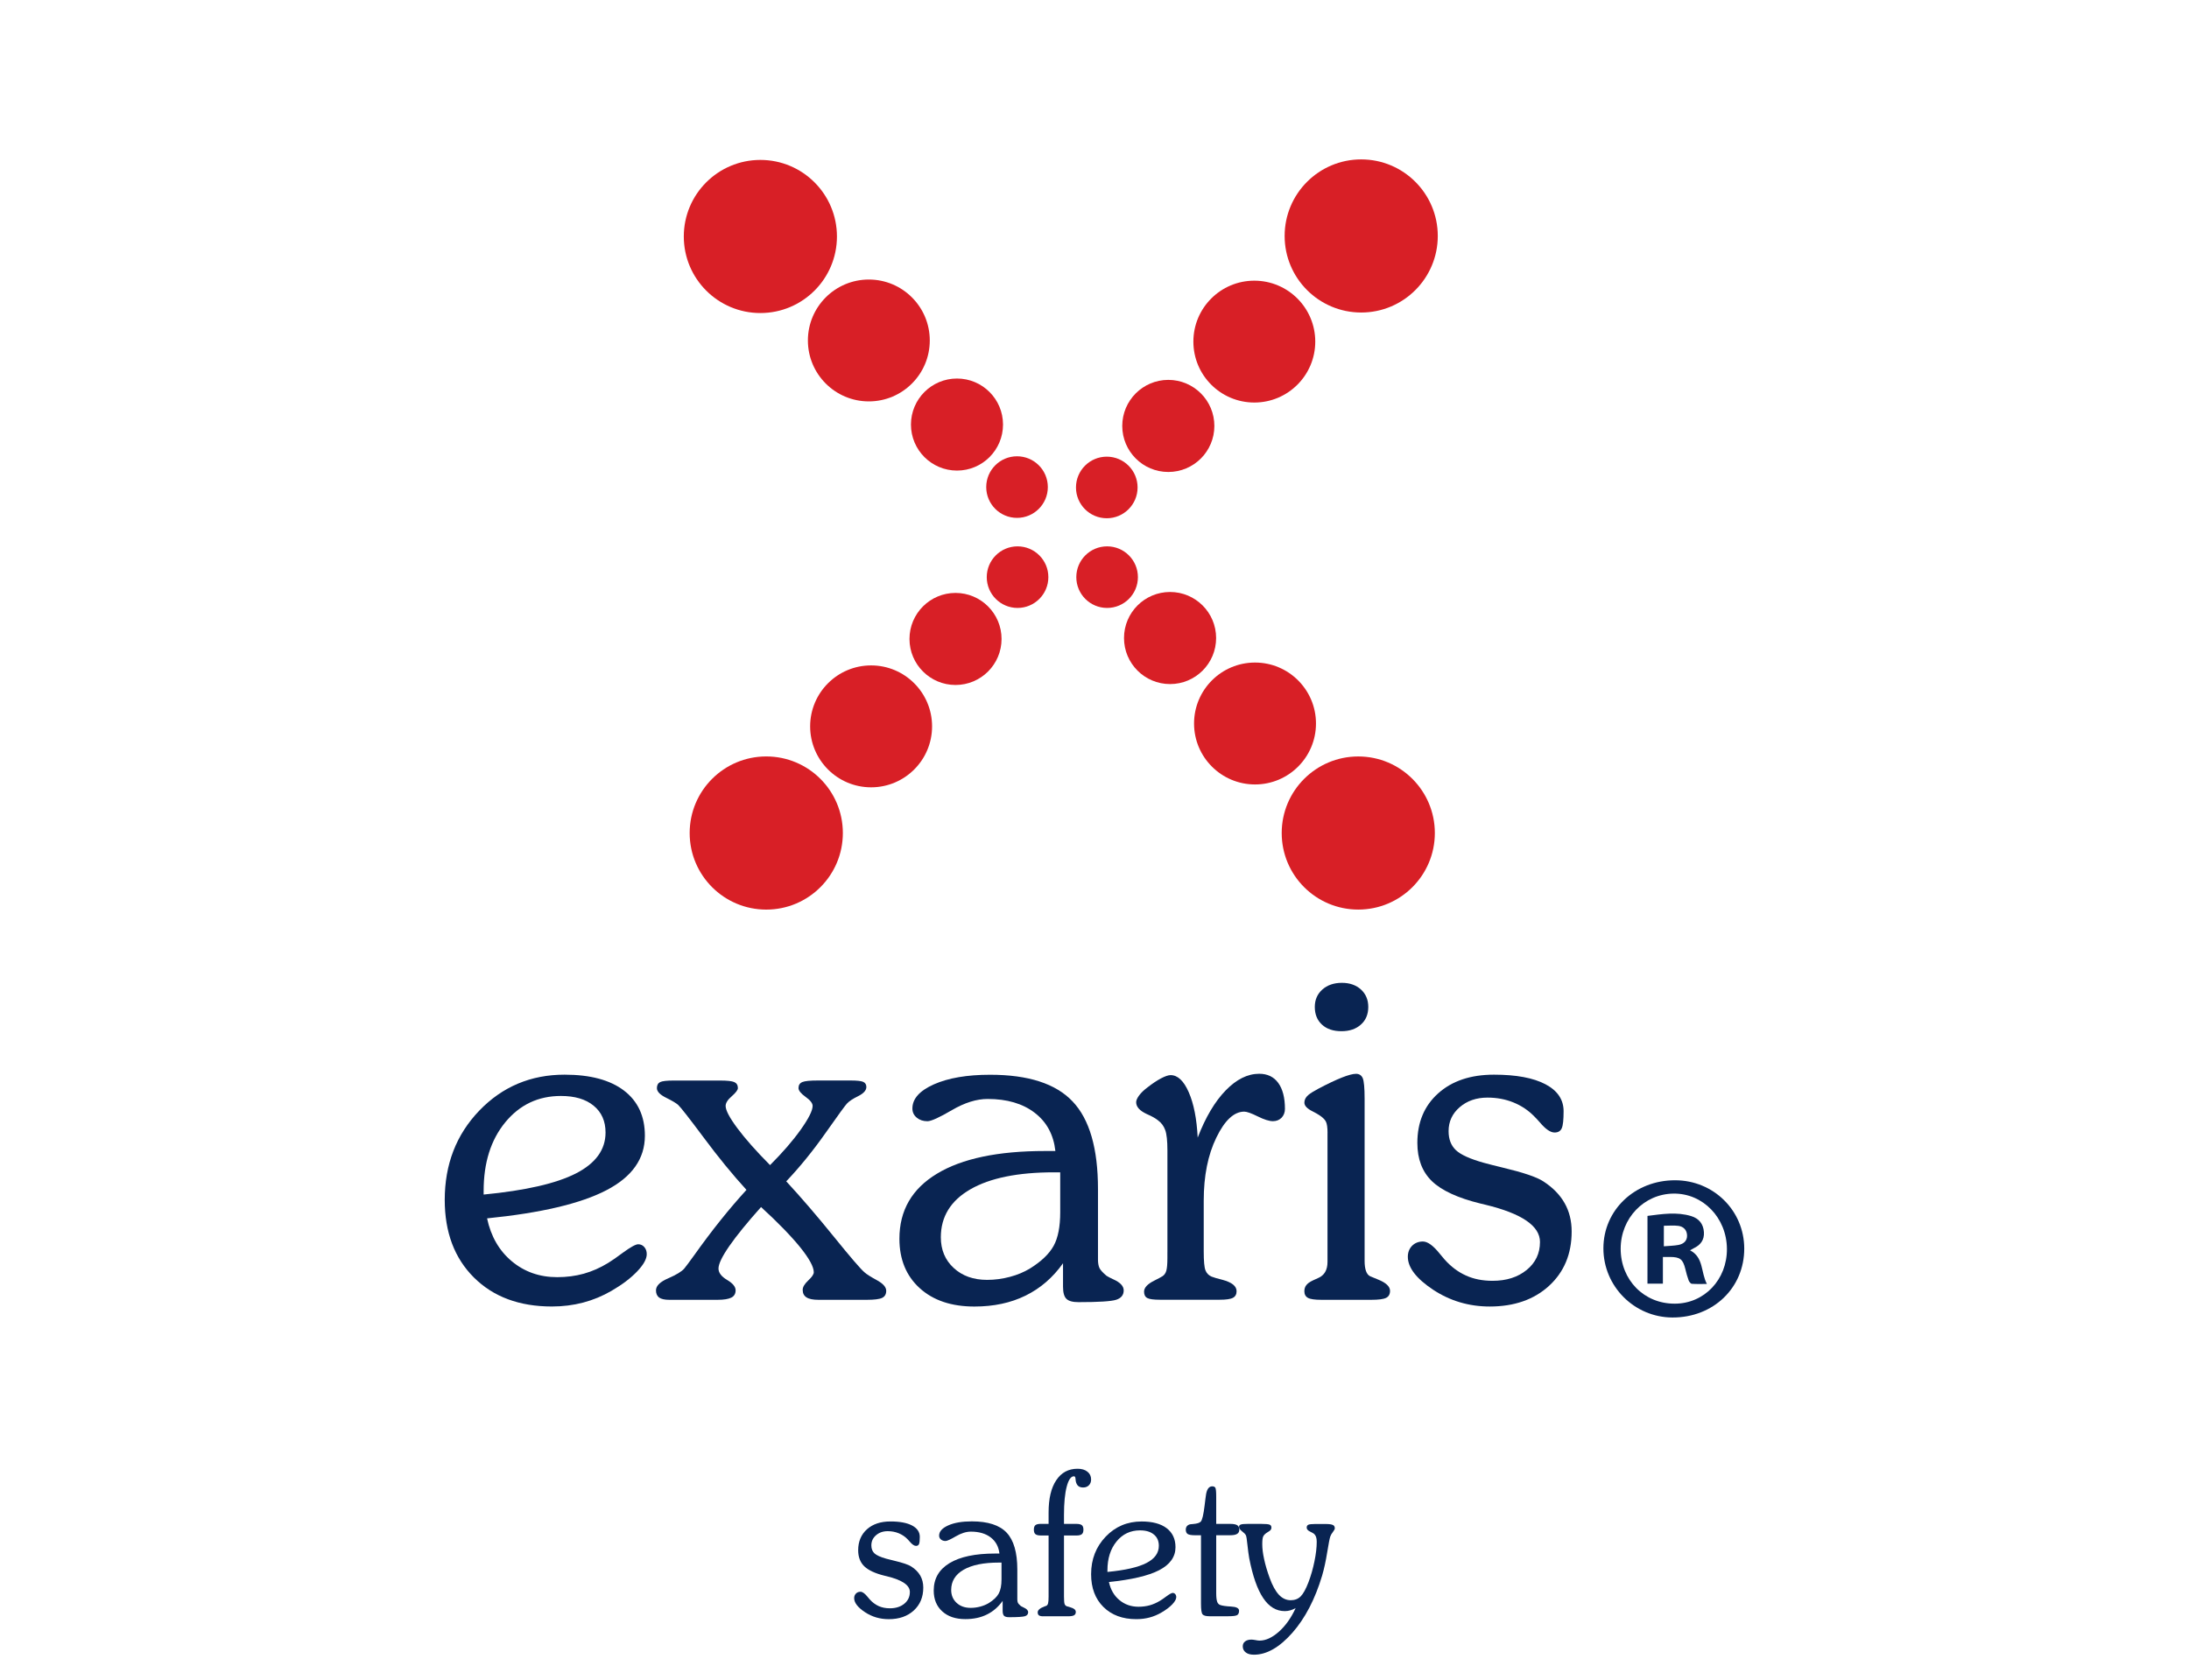
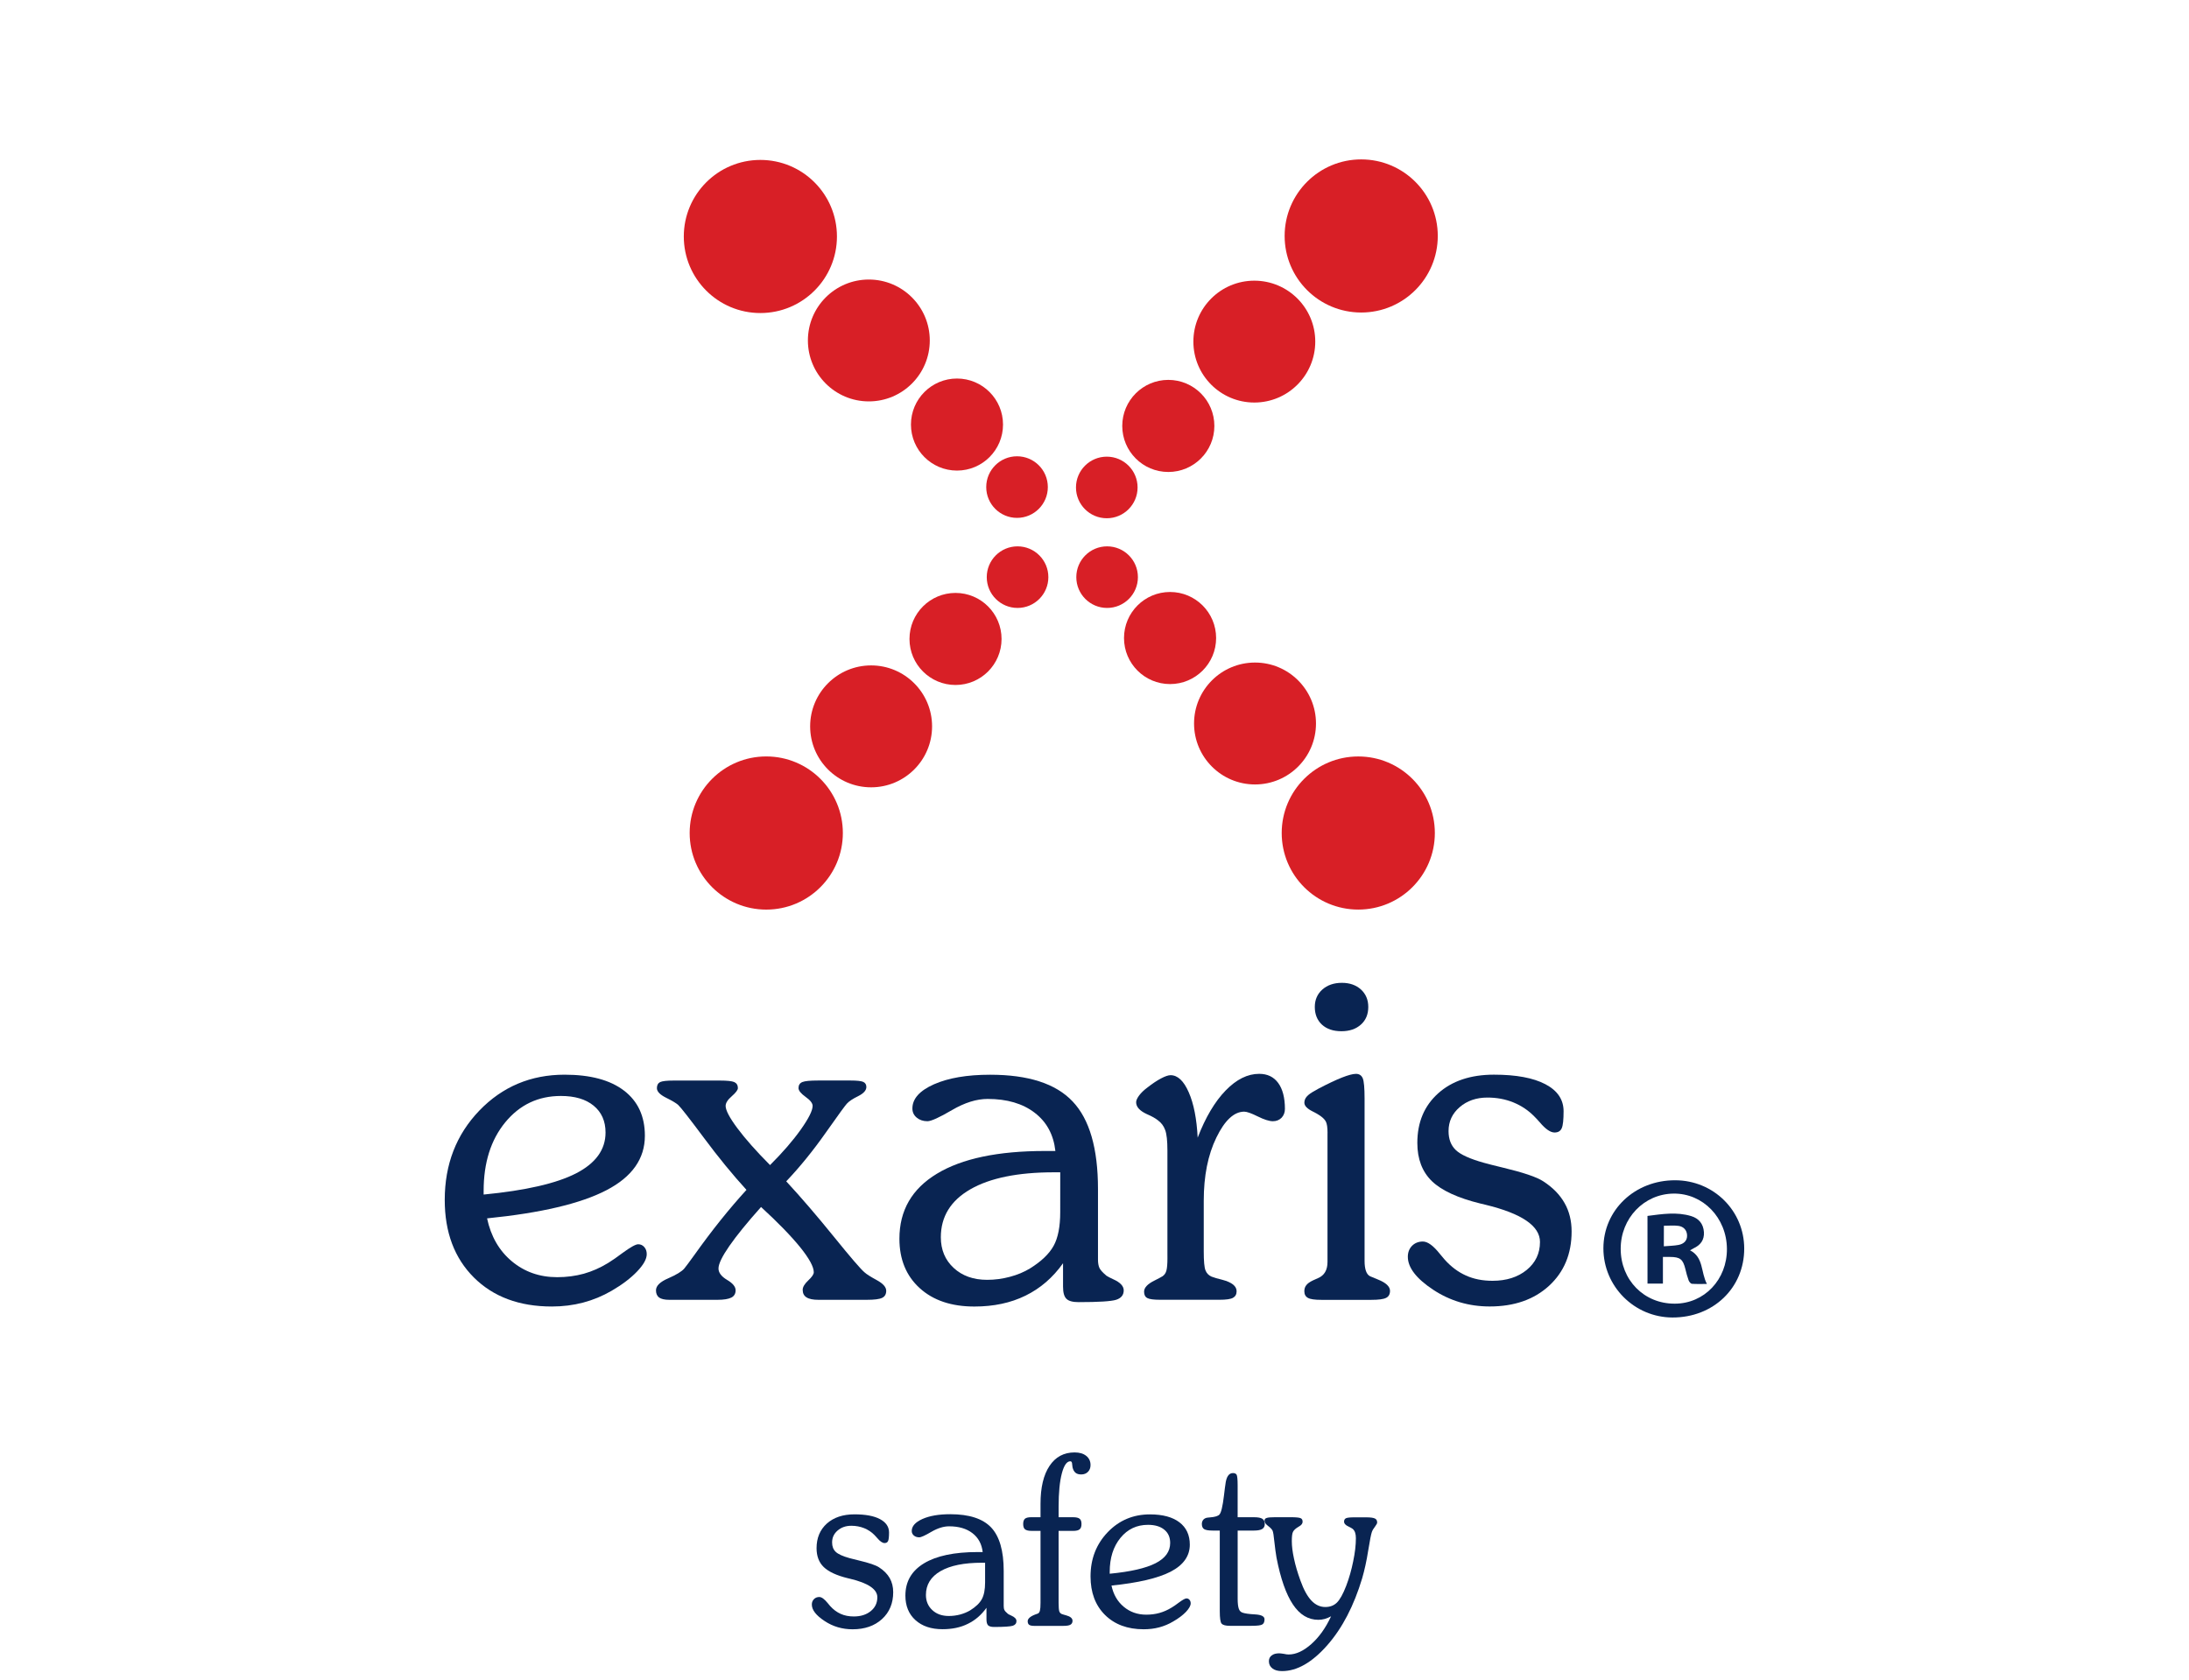
<svg xmlns="http://www.w3.org/2000/svg" version="1.1" id="Capa_1" x="0px" y="0px" width="100px" height="76.74px" viewBox="0 0 100 76.74" enable-background="new 0 0 100 76.74" xml:space="preserve">
  <g>
    <g>
      <circle fill="#D81F26" cx="53.452" cy="29.152" r="2.104" />
      <circle fill="#D81F26" cx="50.576" cy="26.37" r="1.407" />
      <circle fill="#D81F26" cx="62.05" cy="38.061" r="3.498" />
      <circle fill="#D81F26" cx="57.333" cy="33.057" r="2.785" />
    </g>
    <g>
      <circle fill="#D81F26" cx="43.651" cy="29.194" r="2.103" />
      <circle fill="#D81F26" cx="46.485" cy="26.37" r="1.407" />
      <circle fill="#D81F26" cx="35.005" cy="38.061" r="3.499" />
      <circle fill="#D81F26" cx="39.795" cy="33.188" r="2.785" />
    </g>
    <g>
      <circle fill="#D81F26" cx="53.372" cy="19.461" r="2.104" />
      <circle fill="#D81F26" cx="50.561" cy="22.272" r="1.407" />
      <circle fill="#D81F26" cx="62.184" cy="10.781" r="3.498" />
      <circle fill="#D81F26" cx="57.301" cy="15.608" r="2.784" />
    </g>
    <g>
      <circle fill="#D81F26" cx="43.718" cy="19.398" r="2.103" />
      <circle fill="#D81F26" cx="46.461" cy="22.255" r="1.407" />
      <circle fill="#D81F26" cx="34.736" cy="10.805" r="3.498" />
      <circle fill="#D81F26" cx="39.691" cy="15.556" r="2.784" />
    </g>
  </g>
  <g>
-     <path fill="#092452" d="M39.021,73.021c0-0.086,0.027-0.156,0.082-0.211c0.055-0.057,0.125-0.082,0.208-0.082   c0.092,0,0.201,0.081,0.33,0.241c0.039,0.044,0.068,0.081,0.089,0.106c0.122,0.137,0.258,0.239,0.41,0.308   c0.152,0.068,0.323,0.101,0.512,0.101c0.268,0,0.486-0.069,0.657-0.207c0.171-0.14,0.256-0.319,0.256-0.54   c0-0.309-0.352-0.548-1.052-0.717c-0.039-0.01-0.069-0.016-0.093-0.022c-0.437-0.106-0.749-0.252-0.936-0.432   s-0.28-0.426-0.28-0.735c0-0.397,0.134-0.717,0.4-0.957c0.267-0.238,0.625-0.358,1.073-0.358c0.427,0,0.758,0.062,0.992,0.186   c0.232,0.124,0.35,0.297,0.35,0.52c0,0.163-0.012,0.272-0.036,0.328c-0.024,0.055-0.069,0.082-0.139,0.082   c-0.08,0-0.175-0.065-0.284-0.194c-0.044-0.051-0.08-0.09-0.107-0.117c-0.112-0.116-0.247-0.204-0.4-0.267   c-0.154-0.062-0.32-0.094-0.499-0.094c-0.214,0-0.391,0.062-0.535,0.186c-0.143,0.125-0.213,0.276-0.213,0.463   c0,0.152,0.046,0.274,0.14,0.363c0.093,0.089,0.274,0.171,0.541,0.246c0.087,0.023,0.208,0.055,0.366,0.092   c0.389,0.093,0.648,0.18,0.776,0.264c0.185,0.118,0.322,0.258,0.413,0.417c0.091,0.16,0.136,0.344,0.136,0.547   c0,0.432-0.144,0.78-0.434,1.046c-0.29,0.265-0.67,0.397-1.143,0.397c-0.4,0-0.764-0.106-1.088-0.321   C39.183,73.441,39.021,73.228,39.021,73.021z" />
-     <path fill="#092452" d="M45.804,73.145c-0.196,0.276-0.436,0.485-0.722,0.624c-0.286,0.142-0.613,0.209-0.984,0.209   c-0.443,0-0.792-0.117-1.053-0.354c-0.26-0.235-0.39-0.553-0.39-0.951c0-0.544,0.24-0.96,0.722-1.253   c0.48-0.291,1.175-0.438,2.08-0.438h0.2c-0.035-0.312-0.168-0.559-0.398-0.736c-0.229-0.176-0.532-0.265-0.907-0.265   c-0.213,0-0.442,0.072-0.686,0.214c-0.243,0.143-0.401,0.214-0.473,0.214c-0.083,0-0.152-0.023-0.208-0.069   c-0.055-0.047-0.083-0.105-0.083-0.176c0-0.189,0.139-0.343,0.414-0.467c0.276-0.124,0.637-0.185,1.083-0.185   c0.733,0,1.263,0.172,1.587,0.515s0.488,0.906,0.488,1.687v1.359c0,0.064,0.008,0.117,0.026,0.157   c0.018,0.04,0.064,0.09,0.139,0.154c0.027,0.018,0.07,0.039,0.13,0.066c0.134,0.06,0.2,0.13,0.2,0.214   c0,0.088-0.047,0.148-0.144,0.181c-0.096,0.029-0.338,0.046-0.724,0.046c-0.112,0-0.191-0.022-0.233-0.063   c-0.043-0.044-0.064-0.123-0.064-0.235v-0.448H45.804z M45.75,71.395h-0.12c-0.694,0-1.23,0.108-1.61,0.327   c-0.377,0.218-0.567,0.527-0.567,0.924c0,0.241,0.083,0.437,0.247,0.589c0.166,0.154,0.379,0.229,0.644,0.229   c0.148,0,0.294-0.019,0.439-0.058c0.144-0.039,0.271-0.092,0.386-0.16c0.22-0.137,0.371-0.281,0.456-0.437   c0.084-0.154,0.127-0.369,0.127-0.649v-0.766H45.75z" />
-     <path fill="#092452" d="M48.79,73.849h-1.14c-0.085,0-0.149-0.015-0.187-0.042c-0.039-0.027-0.058-0.075-0.058-0.14   c0-0.1,0.104-0.191,0.311-0.267c0.039-0.015,0.066-0.026,0.084-0.031c0.039-0.018,0.066-0.057,0.08-0.116   c0.015-0.059,0.023-0.158,0.023-0.298v-2.798h-0.356c-0.116,0-0.198-0.021-0.246-0.061c-0.048-0.039-0.071-0.108-0.071-0.206   s0.024-0.167,0.071-0.205c0.048-0.039,0.129-0.059,0.246-0.059h0.356v-0.521c0-0.634,0.116-1.125,0.35-1.473   c0.232-0.35,0.557-0.524,0.973-0.524c0.19,0,0.341,0.044,0.452,0.135c0.111,0.088,0.167,0.207,0.167,0.356   c0,0.109-0.034,0.197-0.101,0.264c-0.066,0.067-0.153,0.101-0.26,0.101c-0.096,0-0.17-0.022-0.223-0.066   c-0.054-0.045-0.093-0.116-0.115-0.214c-0.006-0.027-0.011-0.065-0.014-0.116c-0.002-0.077-0.027-0.116-0.071-0.116   c-0.137,0-0.247,0.158-0.33,0.472c-0.083,0.315-0.125,0.747-0.125,1.294v0.409h0.566c0.119,0,0.202,0.02,0.25,0.059   c0.048,0.038,0.072,0.107,0.072,0.205s-0.024,0.167-0.072,0.206c-0.048,0.04-0.131,0.061-0.25,0.061h-0.566v2.789   c0,0.175,0.01,0.288,0.027,0.338c0.018,0.051,0.05,0.083,0.093,0.103c0.039,0.015,0.099,0.031,0.179,0.054   c0.161,0.043,0.241,0.115,0.241,0.209c0,0.071-0.027,0.122-0.08,0.152C49.014,73.834,48.918,73.849,48.79,73.849z" />
-     <path fill="#092452" d="M50.66,72.282c0.074,0.347,0.232,0.622,0.477,0.825c0.242,0.202,0.533,0.306,0.873,0.306   c0.182,0,0.352-0.022,0.512-0.066c0.16-0.045,0.318-0.114,0.473-0.209c0.076-0.046,0.168-0.108,0.277-0.191   c0.15-0.111,0.25-0.166,0.299-0.166c0.047,0,0.086,0.019,0.117,0.054s0.047,0.082,0.047,0.138c0,0.093-0.062,0.204-0.184,0.333   c-0.125,0.129-0.289,0.253-0.494,0.371c-0.172,0.101-0.354,0.178-0.545,0.228c-0.191,0.051-0.393,0.075-0.604,0.075   c-0.627,0-1.127-0.187-1.502-0.558c-0.374-0.372-0.561-0.87-0.561-1.496c0-0.683,0.224-1.254,0.667-1.717   c0.443-0.462,0.99-0.692,1.641-0.692c0.496,0,0.879,0.104,1.145,0.308s0.402,0.493,0.402,0.867c0,0.442-0.25,0.793-0.744,1.05   C52.463,71.997,51.695,72.177,50.66,72.282z M50.594,71.822c0.807-0.077,1.4-0.213,1.779-0.408   c0.379-0.194,0.566-0.456,0.566-0.786c0-0.219-0.074-0.393-0.229-0.517c-0.152-0.126-0.361-0.188-0.631-0.188   c-0.438,0-0.795,0.169-1.072,0.508c-0.277,0.34-0.416,0.778-0.416,1.318v0.073H50.594z" />
-     <path fill="#092452" d="M54.865,73.275v-3.129h-0.283c-0.156,0-0.266-0.02-0.326-0.057c-0.057-0.038-0.086-0.106-0.086-0.2   c0-0.067,0.021-0.125,0.059-0.167c0.041-0.043,0.094-0.07,0.16-0.079c0.027-0.003,0.061-0.005,0.102-0.009   c0.191-0.015,0.312-0.053,0.363-0.111c0.066-0.069,0.125-0.312,0.176-0.735c0.016-0.121,0.027-0.216,0.035-0.285   c0.004-0.035,0.012-0.084,0.02-0.143c0.033-0.3,0.133-0.449,0.293-0.449c0.072,0,0.119,0.024,0.145,0.068   c0.023,0.046,0.037,0.179,0.037,0.395v1.253h0.639c0.154,0,0.26,0.021,0.322,0.061c0.062,0.039,0.094,0.107,0.094,0.202   c0,0.088-0.033,0.153-0.1,0.194c-0.066,0.042-0.174,0.062-0.316,0.062h-0.639v2.651c0,0.178,0.016,0.305,0.043,0.384   c0.027,0.08,0.076,0.131,0.146,0.154c0.086,0.031,0.252,0.056,0.492,0.069c0.244,0.014,0.363,0.076,0.363,0.19   c0,0.098-0.029,0.164-0.084,0.199c-0.055,0.036-0.193,0.054-0.416,0.054h-0.852c-0.158,0-0.264-0.029-0.314-0.085   C54.889,73.709,54.865,73.546,54.865,73.275z" />
-     <path fill="#092452" d="M59.189,73.475c-0.082,0.044-0.166,0.081-0.246,0.103c-0.084,0.023-0.166,0.035-0.248,0.035   c-0.393,0-0.723-0.198-0.988-0.597c-0.268-0.397-0.48-1.006-0.639-1.821c-0.029-0.17-0.057-0.372-0.082-0.613   c-0.023-0.238-0.047-0.383-0.07-0.434c-0.029-0.057-0.088-0.117-0.18-0.186c-0.088-0.066-0.133-0.134-0.133-0.202   c0-0.05,0.025-0.085,0.08-0.103c0.053-0.021,0.164-0.03,0.33-0.03h0.6c0.205,0,0.336,0.013,0.389,0.036   c0.055,0.022,0.08,0.069,0.08,0.139c0,0.07-0.045,0.133-0.139,0.183c-0.02,0.013-0.033,0.021-0.043,0.027   c-0.098,0.06-0.162,0.122-0.193,0.188c-0.031,0.066-0.043,0.187-0.043,0.361c0,0.188,0.027,0.412,0.084,0.673   c0.055,0.262,0.139,0.545,0.25,0.852c0.127,0.354,0.27,0.612,0.426,0.779c0.154,0.165,0.336,0.25,0.539,0.25   c0.186,0,0.334-0.057,0.451-0.171s0.24-0.333,0.363-0.656c0.113-0.299,0.203-0.614,0.271-0.949c0.07-0.336,0.104-0.636,0.104-0.896   c0-0.088-0.01-0.162-0.031-0.223c-0.021-0.059-0.053-0.106-0.096-0.142c-0.037-0.026-0.088-0.057-0.156-0.088   c-0.119-0.054-0.176-0.118-0.176-0.192c0-0.063,0.025-0.106,0.072-0.13c0.051-0.024,0.154-0.036,0.311-0.036h0.486   c0.16,0,0.27,0.016,0.33,0.046c0.059,0.027,0.086,0.08,0.086,0.155c0,0.031-0.027,0.084-0.084,0.16   c-0.059,0.074-0.1,0.145-0.123,0.212c-0.029,0.083-0.076,0.322-0.141,0.724c-0.064,0.404-0.143,0.758-0.232,1.064   c-0.322,1.075-0.775,1.946-1.361,2.612c-0.588,0.665-1.172,0.999-1.75,0.999c-0.16,0-0.285-0.032-0.375-0.102   c-0.092-0.069-0.139-0.162-0.139-0.28c0-0.096,0.035-0.17,0.107-0.225c0.072-0.056,0.17-0.083,0.295-0.083   c0.035,0,0.092,0.008,0.174,0.021c0.08,0.018,0.143,0.025,0.193,0.025c0.283,0,0.576-0.137,0.879-0.404   C58.727,74.282,58.982,73.924,59.189,73.475z" />
+     <path fill="#092452" d="M37.087,73.313c0-0.101,0.032-0.183,0.097-0.248c0.065-0.066,0.147-0.097,0.245-0.097   c0.108,0,0.236,0.097,0.388,0.284c0.046,0.052,0.08,0.095,0.104,0.125c0.144,0.161,0.303,0.28,0.482,0.361   c0.178,0.081,0.379,0.119,0.602,0.119c0.315,0,0.572-0.081,0.773-0.244c0.201-0.163,0.301-0.374,0.301-0.634   c0-0.364-0.414-0.646-1.237-0.843c-0.046-0.013-0.082-0.02-0.109-0.026c-0.514-0.125-0.881-0.297-1.101-0.509   s-0.329-0.501-0.329-0.864c0-0.466,0.157-0.843,0.47-1.125c0.314-0.28,0.735-0.421,1.262-0.421c0.502,0,0.892,0.072,1.167,0.219   c0.273,0.146,0.412,0.349,0.412,0.61c0,0.192-0.014,0.321-0.042,0.387c-0.028,0.063-0.081,0.096-0.163,0.096   c-0.094,0-0.206-0.075-0.334-0.228c-0.052-0.061-0.094-0.105-0.126-0.138c-0.132-0.137-0.291-0.239-0.47-0.314   c-0.182-0.072-0.377-0.11-0.587-0.11c-0.252,0-0.46,0.073-0.629,0.219c-0.168,0.146-0.25,0.324-0.25,0.544   c0,0.18,0.054,0.323,0.165,0.428c0.109,0.105,0.323,0.202,0.636,0.289c0.103,0.027,0.245,0.064,0.431,0.108   c0.458,0.109,0.762,0.212,0.913,0.311c0.217,0.14,0.379,0.304,0.486,0.49c0.106,0.188,0.16,0.404,0.16,0.644   c0,0.508-0.169,0.917-0.511,1.23c-0.341,0.311-0.788,0.467-1.344,0.467c-0.47,0-0.899-0.125-1.279-0.378   C37.278,73.808,37.087,73.557,37.087,73.313z" />
+     <path fill="#092452" d="M45.065,73.461c-0.231,0.323-0.513,0.569-0.85,0.732c-0.336,0.168-0.721,0.246-1.157,0.246   c-0.521,0-0.931-0.138-1.239-0.416c-0.305-0.275-0.458-0.65-0.458-1.119c0-0.64,0.282-1.129,0.849-1.474   c0.564-0.342,1.382-0.516,2.446-0.516h0.236c-0.042-0.366-0.198-0.656-0.469-0.864c-0.27-0.208-0.625-0.312-1.066-0.312   c-0.25,0-0.52,0.084-0.807,0.25c-0.286,0.169-0.471,0.253-0.556,0.253c-0.098,0-0.179-0.027-0.245-0.081   c-0.064-0.056-0.098-0.123-0.098-0.207c0-0.222,0.164-0.403,0.487-0.549c0.325-0.146,0.75-0.219,1.274-0.219   c0.862,0,1.485,0.203,1.866,0.605c0.381,0.404,0.574,1.066,0.574,1.984v1.6c0,0.074,0.009,0.138,0.031,0.184   c0.021,0.048,0.075,0.105,0.164,0.182c0.032,0.021,0.082,0.046,0.153,0.078c0.157,0.069,0.235,0.152,0.235,0.251   c0,0.104-0.056,0.174-0.169,0.213c-0.113,0.034-0.398,0.055-0.852,0.055c-0.132,0-0.225-0.026-0.274-0.074   c-0.051-0.052-0.075-0.145-0.075-0.277V73.461L45.065,73.461L45.065,73.461z M45.001,71.402H44.86   c-0.816,0-1.447,0.126-1.894,0.384c-0.443,0.257-0.667,0.62-0.667,1.086c0,0.285,0.098,0.515,0.291,0.694   c0.195,0.182,0.445,0.269,0.757,0.269c0.174,0,0.346-0.022,0.516-0.067c0.169-0.046,0.319-0.109,0.454-0.188   c0.259-0.162,0.436-0.331,0.536-0.514c0.099-0.182,0.149-0.434,0.149-0.764V71.4h-0.002V71.402z" />
+     <path fill="#092452" d="M48.577,74.287h-1.341c-0.1,0-0.175-0.017-0.22-0.048c-0.046-0.032-0.068-0.09-0.068-0.165   c0-0.117,0.123-0.226,0.366-0.315c0.046-0.017,0.078-0.029,0.099-0.035c0.046-0.021,0.078-0.067,0.094-0.137   c0.018-0.069,0.027-0.186,0.027-0.351v-3.29h-0.419c-0.136,0-0.232-0.025-0.29-0.071c-0.056-0.046-0.083-0.128-0.083-0.244   c0-0.114,0.028-0.194,0.083-0.241c0.057-0.046,0.152-0.068,0.29-0.068h0.419v-0.613c0-0.744,0.137-1.323,0.412-1.732   c0.273-0.411,0.655-0.615,1.145-0.615c0.223,0,0.401,0.051,0.532,0.158c0.13,0.104,0.196,0.244,0.196,0.418   c0,0.129-0.04,0.232-0.119,0.312c-0.078,0.079-0.181,0.118-0.306,0.118c-0.113,0-0.2-0.025-0.262-0.078   c-0.064-0.053-0.11-0.136-0.136-0.25c-0.007-0.032-0.013-0.077-0.017-0.138c-0.002-0.09-0.032-0.136-0.083-0.136   c-0.161,0-0.291,0.186-0.388,0.555c-0.098,0.371-0.147,0.879-0.147,1.521v0.481h0.666c0.14,0,0.238,0.024,0.294,0.07   c0.057,0.044,0.085,0.125,0.085,0.241c0,0.114-0.028,0.195-0.085,0.241c-0.057,0.048-0.154,0.072-0.294,0.072H48.36v3.28   c0,0.205,0.012,0.339,0.032,0.397c0.021,0.06,0.059,0.098,0.11,0.12c0.046,0.019,0.116,0.037,0.21,0.064   c0.189,0.051,0.284,0.136,0.284,0.246c0,0.083-0.032,0.143-0.094,0.178C48.841,74.271,48.728,74.287,48.577,74.287z" />
+     <path fill="#092452" d="M50.776,72.445c0.087,0.407,0.273,0.73,0.561,0.97c0.285,0.238,0.627,0.36,1.026,0.36   c0.214,0,0.414-0.025,0.603-0.078s0.374-0.133,0.557-0.246c0.089-0.054,0.198-0.126,0.325-0.224   c0.177-0.131,0.294-0.195,0.352-0.195c0.057,0,0.103,0.021,0.138,0.063c0.037,0.041,0.056,0.096,0.056,0.163   c0,0.107-0.073,0.238-0.217,0.391c-0.146,0.151-0.34,0.298-0.581,0.436c-0.202,0.12-0.415,0.21-0.641,0.27s-0.462,0.087-0.71,0.087   c-0.737,0-1.325-0.22-1.766-0.655c-0.44-0.438-0.66-1.023-0.66-1.76c0-0.803,0.263-1.475,0.784-2.02   c0.521-0.543,1.165-0.814,1.93-0.814c0.584,0,1.035,0.123,1.348,0.363c0.313,0.238,0.473,0.579,0.473,1.02   c0,0.52-0.294,0.933-0.875,1.235C52.896,72.11,51.994,72.321,50.776,72.445z M50.698,71.904c0.949-0.091,1.647-0.252,2.093-0.48   s0.666-0.536,0.666-0.924c0-0.258-0.087-0.462-0.27-0.609c-0.178-0.146-0.424-0.221-0.742-0.221c-0.516,0-0.935,0.199-1.261,0.598   c-0.325,0.399-0.489,0.915-0.489,1.551v0.086H50.698z" />
+     <path fill="#092452" d="M55.723,73.612v-3.68h-0.334c-0.184,0-0.312-0.023-0.383-0.067c-0.067-0.044-0.102-0.124-0.102-0.234   c0-0.079,0.025-0.146,0.069-0.197c0.048-0.051,0.111-0.083,0.188-0.092c0.031-0.005,0.072-0.007,0.12-0.012   c0.224-0.017,0.366-0.062,0.426-0.131c0.078-0.08,0.147-0.366,0.207-0.863c0.02-0.143,0.032-0.254,0.041-0.336   c0.005-0.041,0.016-0.099,0.024-0.167c0.039-0.354,0.156-0.528,0.345-0.528c0.085,0,0.14,0.027,0.171,0.08   c0.026,0.053,0.044,0.21,0.044,0.464v1.474h0.751c0.182,0,0.306,0.024,0.379,0.072c0.072,0.046,0.11,0.125,0.11,0.236   c0,0.104-0.039,0.181-0.117,0.229s-0.205,0.072-0.372,0.072H56.54v3.118c0,0.21,0.019,0.359,0.051,0.451   c0.03,0.094,0.089,0.154,0.171,0.182c0.101,0.036,0.296,0.066,0.579,0.08c0.286,0.018,0.426,0.09,0.426,0.224   c0,0.116-0.033,0.193-0.099,0.234c-0.064,0.043-0.227,0.063-0.489,0.063h-1.002c-0.186,0-0.31-0.034-0.369-0.099   C55.75,74.123,55.723,73.932,55.723,73.612z" />
+     <path fill="#092452" d="M60.808,73.849c-0.096,0.051-0.195,0.095-0.289,0.121c-0.099,0.026-0.195,0.04-0.292,0.04   c-0.463,0-0.85-0.232-1.162-0.701c-0.314-0.467-0.565-1.184-0.751-2.143c-0.034-0.2-0.066-0.437-0.097-0.721   c-0.027-0.28-0.055-0.45-0.083-0.511c-0.034-0.066-0.103-0.137-0.211-0.219c-0.104-0.077-0.156-0.157-0.156-0.237   c0-0.059,0.028-0.1,0.094-0.12c0.062-0.025,0.193-0.036,0.389-0.036h0.705c0.241,0,0.396,0.015,0.457,0.043   c0.064,0.024,0.095,0.08,0.095,0.163c0,0.082-0.053,0.156-0.163,0.216c-0.024,0.015-0.039,0.023-0.051,0.032   c-0.115,0.069-0.19,0.143-0.228,0.22c-0.037,0.078-0.051,0.221-0.051,0.426c0,0.22,0.032,0.484,0.099,0.79   c0.064,0.309,0.163,0.641,0.294,1.003c0.149,0.417,0.317,0.72,0.501,0.916c0.182,0.194,0.396,0.294,0.634,0.294   c0.219,0,0.394-0.067,0.531-0.201s0.282-0.393,0.427-0.771c0.134-0.352,0.239-0.723,0.318-1.116   c0.083-0.396,0.123-0.748,0.123-1.055c0-0.104-0.012-0.189-0.037-0.262c-0.024-0.069-0.062-0.124-0.112-0.167   c-0.044-0.03-0.104-0.067-0.184-0.103c-0.141-0.063-0.207-0.14-0.207-0.227c0-0.073,0.029-0.124,0.085-0.153   c0.06-0.028,0.181-0.042,0.365-0.042h0.572c0.188,0,0.317,0.019,0.388,0.054c0.069,0.032,0.102,0.095,0.102,0.183   c0,0.037-0.032,0.099-0.099,0.188c-0.07,0.088-0.118,0.17-0.145,0.249c-0.035,0.098-0.09,0.378-0.167,0.852   c-0.074,0.476-0.169,0.892-0.272,1.252c-0.379,1.264-0.911,2.288-1.601,3.071c-0.691,0.783-1.378,1.176-2.059,1.176   c-0.188,0-0.335-0.038-0.44-0.12c-0.108-0.082-0.163-0.191-0.163-0.33c0-0.112,0.041-0.2,0.125-0.264   c0.085-0.067,0.199-0.098,0.347-0.098c0.041,0,0.109,0.009,0.206,0.023c0.094,0.022,0.167,0.03,0.226,0.03   c0.333,0,0.678-0.161,1.034-0.476C60.264,74.798,60.564,74.376,60.808,73.849z" />
  </g>
  <g>
    <g>
-       <path fill="#092452" d="M22.251,55.668c0.176,0.825,0.552,1.478,1.131,1.961c0.578,0.483,1.269,0.725,2.072,0.725    c0.43,0,0.836-0.053,1.215-0.158c0.382-0.107,0.755-0.272,1.121-0.497c0.176-0.108,0.394-0.259,0.656-0.456    c0.358-0.262,0.595-0.392,0.708-0.392c0.114,0,0.206,0.043,0.28,0.128c0.074,0.082,0.111,0.192,0.111,0.325    c0,0.22-0.146,0.481-0.438,0.788c-0.294,0.308-0.682,0.603-1.169,0.885c-0.409,0.238-0.84,0.417-1.296,0.538    c-0.453,0.119-0.93,0.179-1.432,0.179c-1.487,0-2.674-0.442-3.562-1.326c-0.887-0.885-1.331-2.066-1.331-3.545    c0-1.622,0.525-2.98,1.578-4.078c1.054-1.095,2.354-1.643,3.897-1.643c1.176,0,2.081,0.243,2.716,0.729s0.952,1.173,0.952,2.062    c0,1.051-0.586,1.881-1.76,2.49C26.526,54.994,24.709,55.421,22.251,55.668z M22.091,54.58c1.917-0.184,3.324-0.507,4.224-0.968    c0.899-0.462,1.348-1.083,1.348-1.867c0-0.52-0.182-0.93-0.545-1.226c-0.362-0.298-0.86-0.444-1.495-0.444    c-1.036,0-1.882,0.403-2.542,1.205c-0.66,0.805-0.987,1.847-0.987,3.13v0.17H22.091z" />
-       <path fill="#092452" d="M34.101,54.366c-0.642-0.703-1.291-1.498-1.949-2.383c-0.66-0.884-1.05-1.384-1.169-1.496    c-0.092-0.084-0.277-0.194-0.556-0.332s-0.418-0.284-0.418-0.439c0-0.133,0.051-0.225,0.148-0.275    c0.099-0.048,0.307-0.071,0.624-0.071h2.103c0.333,0,0.553,0.023,0.661,0.071c0.109,0.051,0.164,0.143,0.164,0.275    c0,0.084-0.094,0.208-0.279,0.371c-0.188,0.162-0.281,0.309-0.281,0.444c0,0.197,0.178,0.536,0.533,1.013    c0.356,0.479,0.855,1.045,1.496,1.69c0.578-0.577,1.047-1.12,1.406-1.626c0.36-0.509,0.539-0.866,0.539-1.079    c0-0.122-0.107-0.26-0.323-0.413c-0.214-0.155-0.322-0.288-0.322-0.403c0-0.133,0.059-0.225,0.176-0.274    c0.115-0.048,0.353-0.071,0.712-0.071h1.492c0.288,0,0.481,0.021,0.575,0.062c0.096,0.044,0.145,0.122,0.145,0.234    c0,0.155-0.124,0.293-0.37,0.417c-0.247,0.121-0.42,0.235-0.519,0.344c-0.069,0.07-0.393,0.513-0.968,1.331    c-0.575,0.817-1.175,1.558-1.803,2.22c0.685,0.74,1.409,1.583,2.173,2.527s1.231,1.487,1.401,1.629    c0.092,0.085,0.279,0.204,0.564,0.359c0.285,0.156,0.429,0.316,0.429,0.486c0,0.155-0.063,0.264-0.186,0.323    c-0.123,0.06-0.357,0.089-0.702,0.089h-2.209c-0.247,0-0.429-0.036-0.545-0.112c-0.116-0.073-0.174-0.188-0.174-0.344    c0-0.126,0.084-0.268,0.254-0.428c0.169-0.158,0.253-0.282,0.253-0.374c0-0.247-0.207-0.628-0.622-1.144    c-0.417-0.513-1.012-1.127-1.787-1.837c-0.635,0.71-1.117,1.304-1.448,1.78c-0.33,0.477-0.496,0.82-0.496,1.031    c0,0.189,0.131,0.364,0.391,0.518c0.262,0.155,0.391,0.313,0.391,0.477c0,0.153-0.065,0.266-0.195,0.332    c-0.131,0.066-0.341,0.101-0.628,0.101H30.57c-0.211,0-0.364-0.036-0.461-0.105c-0.094-0.073-0.142-0.181-0.142-0.327    c0-0.206,0.186-0.39,0.56-0.55c0.374-0.163,0.616-0.312,0.73-0.444c0.077-0.092,0.232-0.301,0.465-0.624    C32.525,56.211,33.319,55.221,34.101,54.366z" />
-       <path fill="#092452" d="M48.562,57.719c-0.465,0.655-1.035,1.147-1.713,1.479c-0.677,0.333-1.453,0.498-2.335,0.498    c-1.051,0-1.884-0.28-2.5-0.841c-0.616-0.56-0.926-1.313-0.926-2.257c0-1.29,0.571-2.28,1.714-2.97    c1.141-0.692,2.786-1.038,4.936-1.038h0.475c-0.083-0.747-0.399-1.329-0.947-1.748c-0.545-0.419-1.262-0.63-2.148-0.63    c-0.509,0-1.052,0.172-1.63,0.509c-0.577,0.339-0.95,0.508-1.12,0.508c-0.197,0-0.36-0.055-0.49-0.164    c-0.131-0.11-0.197-0.248-0.197-0.417c0-0.445,0.328-0.812,0.983-1.104c0.656-0.291,1.512-0.438,2.569-0.438    c1.74,0,2.998,0.405,3.768,1.221c0.772,0.813,1.158,2.146,1.158,4.001v3.224c0,0.155,0.022,0.279,0.063,0.375    c0.043,0.095,0.151,0.216,0.327,0.364c0.064,0.042,0.166,0.095,0.308,0.161c0.315,0.14,0.477,0.309,0.477,0.506    c0,0.211-0.115,0.355-0.344,0.429c-0.229,0.073-0.802,0.109-1.719,0.109c-0.269,0-0.453-0.05-0.555-0.153    c-0.104-0.101-0.154-0.286-0.154-0.554L48.562,57.719L48.562,57.719z M48.435,53.564H48.15c-1.649,0-2.924,0.259-3.822,0.777    c-0.898,0.518-1.348,1.248-1.348,2.192c0,0.57,0.195,1.038,0.586,1.399c0.391,0.364,0.902,0.546,1.527,0.546    c0.353,0,0.699-0.046,1.043-0.138c0.341-0.09,0.646-0.218,0.913-0.38c0.521-0.323,0.882-0.67,1.084-1.036s0.301-0.88,0.301-1.542    V53.564z" />
-       <path fill="#092452" d="M53.331,57.221V52.57c0-0.444-0.033-0.759-0.102-0.941c-0.066-0.184-0.177-0.33-0.332-0.444    c-0.114-0.092-0.283-0.186-0.509-0.284c-0.322-0.149-0.485-0.328-0.485-0.541c0-0.083,0.046-0.188,0.138-0.312    c0.09-0.121,0.219-0.245,0.379-0.364c0.226-0.177,0.432-0.314,0.617-0.412c0.188-0.099,0.335-0.149,0.44-0.149    c0.323,0,0.602,0.261,0.829,0.783c0.229,0.521,0.365,1.213,0.408,2.071c0.359-0.93,0.785-1.647,1.278-2.155    c0.495-0.509,1.003-0.761,1.532-0.761c0.374,0,0.664,0.137,0.869,0.417c0.203,0.277,0.307,0.673,0.307,1.188    c0,0.163-0.053,0.296-0.153,0.403c-0.104,0.105-0.236,0.158-0.396,0.158c-0.171,0-0.401-0.073-0.694-0.218    c-0.292-0.145-0.498-0.218-0.616-0.218c-0.465,0-0.892,0.395-1.274,1.185c-0.385,0.788-0.577,1.751-0.577,2.885v2.316    c0,0.444,0.026,0.733,0.08,0.866c0.053,0.135,0.146,0.229,0.278,0.286c0.106,0.041,0.271,0.092,0.498,0.146    c0.429,0.115,0.645,0.287,0.645,0.521c0,0.14-0.055,0.24-0.164,0.3c-0.108,0.06-0.314,0.09-0.617,0.09h-2.706    c-0.297,0-0.494-0.025-0.592-0.078c-0.099-0.053-0.148-0.151-0.148-0.291c0-0.184,0.158-0.353,0.475-0.509    c0.171-0.085,0.293-0.151,0.37-0.199c0.085-0.058,0.143-0.142,0.173-0.254c0.032-0.115,0.048-0.305,0.048-0.57v-0.264H53.331z" />
-       <path fill="#092452" d="M60.646,51.768c0-0.255-0.026-0.431-0.079-0.529c-0.054-0.099-0.157-0.197-0.312-0.296    c-0.064-0.043-0.159-0.096-0.284-0.16c-0.255-0.126-0.383-0.259-0.383-0.401c0-0.105,0.039-0.201,0.112-0.284    c0.073-0.084,0.203-0.176,0.386-0.274l0.148-0.085c0.858-0.451,1.431-0.676,1.712-0.676c0.148,0,0.25,0.066,0.309,0.201    c0.055,0.134,0.084,0.442,0.084,0.931v7.421c0,0.182,0.021,0.335,0.062,0.454c0.042,0.119,0.105,0.201,0.19,0.242    c0.099,0.044,0.22,0.092,0.359,0.149c0.367,0.146,0.551,0.32,0.551,0.518c0,0.156-0.061,0.262-0.18,0.321    c-0.121,0.06-0.346,0.089-0.676,0.089h-2.277c-0.303,0-0.509-0.029-0.617-0.089c-0.109-0.06-0.164-0.161-0.164-0.301    c0-0.107,0.027-0.199,0.085-0.274c0.055-0.078,0.158-0.153,0.307-0.223c0.057-0.027,0.133-0.063,0.231-0.105    c0.289-0.121,0.434-0.366,0.434-0.74v-5.888H60.646z M60.064,46.006c0-0.323,0.115-0.589,0.344-0.793    c0.228-0.203,0.527-0.307,0.894-0.307c0.359,0,0.65,0.104,0.873,0.307c0.22,0.204,0.332,0.468,0.332,0.793    c0,0.339-0.113,0.609-0.339,0.809c-0.225,0.202-0.521,0.301-0.887,0.301c-0.374,0-0.672-0.099-0.89-0.301    C60.172,46.613,60.064,46.344,60.064,46.006z" />
-       <path fill="#092452" d="M64.314,57.423c0-0.204,0.066-0.371,0.195-0.504c0.13-0.128,0.295-0.194,0.492-0.194    c0.219,0,0.479,0.189,0.781,0.57c0.092,0.105,0.164,0.19,0.213,0.254c0.289,0.323,0.612,0.568,0.972,0.729    c0.361,0.165,0.766,0.243,1.217,0.243c0.635,0,1.152-0.165,1.558-0.495c0.407-0.332,0.609-0.758,0.609-1.28    c0-0.733-0.831-1.3-2.495-1.702c-0.092-0.021-0.167-0.037-0.222-0.053c-1.036-0.253-1.776-0.596-2.221-1.024    c-0.443-0.431-0.664-1.013-0.664-1.746c0-0.944,0.317-1.697,0.952-2.266c0.633-0.568,1.483-0.853,2.548-0.853    c1.014,0,1.797,0.146,2.352,0.438c0.555,0.293,0.829,0.706,0.829,1.232c0,0.39-0.027,0.648-0.084,0.777    c-0.057,0.13-0.165,0.196-0.328,0.196c-0.19,0-0.415-0.155-0.675-0.465c-0.106-0.119-0.19-0.211-0.256-0.274    c-0.268-0.275-0.584-0.486-0.95-0.635c-0.367-0.149-0.761-0.221-1.185-0.221c-0.509,0-0.931,0.147-1.269,0.438    c-0.339,0.293-0.507,0.657-0.507,1.095c0,0.366,0.11,0.655,0.332,0.866c0.221,0.211,0.65,0.405,1.285,0.582    c0.204,0.055,0.492,0.131,0.866,0.22c0.922,0.22,1.536,0.426,1.839,0.623c0.437,0.282,0.762,0.614,0.978,0.997    c0.215,0.378,0.322,0.811,0.322,1.299c0,1.021-0.344,1.847-1.031,2.479c-0.688,0.63-1.59,0.946-2.713,0.946    c-0.95,0-1.812-0.257-2.584-0.766C64.702,58.42,64.314,57.916,64.314,57.423z" />
+       <path fill="#092452" d="M22.251,55.668c0.176,0.825,0.552,1.478,1.131,1.961c0.578,0.483,1.269,0.726,2.072,0.726    c0.43,0,0.836-0.054,1.215-0.158c0.382-0.107,0.755-0.272,1.121-0.497c0.176-0.108,0.394-0.259,0.656-0.456    c0.358-0.262,0.595-0.393,0.708-0.393c0.114,0,0.206,0.043,0.28,0.129c0.074,0.082,0.111,0.191,0.111,0.324    c0,0.221-0.146,0.481-0.438,0.788c-0.294,0.308-0.682,0.603-1.169,0.886c-0.409,0.237-0.84,0.416-1.296,0.537    c-0.453,0.119-0.93,0.18-1.432,0.18c-1.487,0-2.674-0.442-3.562-1.326c-0.887-0.885-1.331-2.066-1.331-3.545    c0-1.622,0.525-2.98,1.578-4.078c1.054-1.096,2.354-1.643,3.897-1.643c1.176,0,2.081,0.242,2.716,0.729    c0.635,0.486,0.952,1.173,0.952,2.062c0,1.051-0.586,1.881-1.76,2.489C26.526,54.994,24.709,55.421,22.251,55.668z M22.091,54.58    c1.917-0.185,3.324-0.507,4.224-0.968c0.899-0.463,1.348-1.084,1.348-1.867c0-0.52-0.182-0.93-0.545-1.227    c-0.362-0.297-0.86-0.443-1.495-0.443c-1.036,0-1.882,0.402-2.542,1.205c-0.66,0.805-0.987,1.847-0.987,3.13v0.17H22.091z" />
+       <path fill="#092452" d="M34.101,54.366c-0.642-0.703-1.291-1.498-1.949-2.383c-0.66-0.885-1.05-1.385-1.169-1.496    c-0.092-0.084-0.277-0.194-0.556-0.332c-0.279-0.139-0.418-0.284-0.418-0.439c0-0.133,0.051-0.225,0.148-0.275    c0.099-0.047,0.307-0.07,0.624-0.07h2.103c0.333,0,0.553,0.023,0.661,0.07c0.109,0.052,0.164,0.144,0.164,0.275    c0,0.084-0.094,0.208-0.279,0.371c-0.188,0.162-0.281,0.309-0.281,0.444c0,0.196,0.178,0.536,0.533,1.013    c0.356,0.479,0.855,1.045,1.496,1.689c0.578-0.576,1.047-1.119,1.406-1.625c0.36-0.51,0.539-0.866,0.539-1.08    c0-0.121-0.107-0.26-0.323-0.412c-0.214-0.155-0.322-0.288-0.322-0.403c0-0.133,0.059-0.225,0.176-0.274    c0.115-0.047,0.353-0.07,0.712-0.07h1.492c0.288,0,0.481,0.021,0.575,0.062c0.096,0.043,0.145,0.121,0.145,0.233    c0,0.155-0.124,0.293-0.37,0.417c-0.247,0.121-0.42,0.234-0.519,0.344c-0.069,0.07-0.393,0.514-0.968,1.331    c-0.575,0.817-1.175,1.558-1.803,2.22c0.685,0.74,1.409,1.584,2.173,2.527c0.764,0.944,1.231,1.487,1.401,1.629    c0.092,0.085,0.279,0.204,0.564,0.359c0.285,0.156,0.429,0.316,0.429,0.486c0,0.154-0.063,0.264-0.186,0.322    c-0.123,0.061-0.357,0.09-0.702,0.09h-2.209c-0.247,0-0.429-0.037-0.545-0.113c-0.116-0.072-0.174-0.188-0.174-0.344    c0-0.125,0.084-0.268,0.254-0.428c0.169-0.158,0.253-0.281,0.253-0.374c0-0.247-0.207-0.628-0.622-1.144    c-0.417-0.514-1.012-1.127-1.787-1.838c-0.635,0.711-1.117,1.305-1.448,1.781c-0.33,0.477-0.496,0.819-0.496,1.03    c0,0.188,0.131,0.364,0.391,0.519c0.262,0.154,0.391,0.312,0.391,0.477c0,0.152-0.065,0.266-0.195,0.332    c-0.131,0.066-0.341,0.102-0.628,0.102H30.57c-0.211,0-0.364-0.037-0.461-0.105c-0.094-0.073-0.142-0.182-0.142-0.327    c0-0.206,0.186-0.39,0.56-0.55c0.374-0.163,0.616-0.312,0.73-0.444c0.077-0.092,0.232-0.301,0.465-0.624    C32.525,56.211,33.319,55.222,34.101,54.366z" />
+       <path fill="#092452" d="M48.562,57.719c-0.465,0.655-1.035,1.147-1.713,1.479c-0.677,0.333-1.453,0.498-2.335,0.498    c-1.051,0-1.884-0.28-2.5-0.842c-0.616-0.56-0.926-1.312-0.926-2.256c0-1.291,0.571-2.281,1.714-2.971    c1.141-0.691,2.786-1.038,4.936-1.038h0.475c-0.083-0.747-0.399-1.329-0.947-1.748c-0.545-0.419-1.262-0.63-2.148-0.63    c-0.509,0-1.052,0.172-1.63,0.51c-0.577,0.338-0.95,0.508-1.12,0.508c-0.197,0-0.36-0.056-0.49-0.164    c-0.131-0.11-0.197-0.248-0.197-0.418c0-0.444,0.328-0.812,0.983-1.104c0.656-0.291,1.512-0.438,2.569-0.438    c1.74,0,2.998,0.404,3.768,1.221c0.772,0.812,1.158,2.146,1.158,4.001v3.224c0,0.155,0.022,0.279,0.063,0.375    c0.043,0.096,0.151,0.217,0.327,0.364c0.064,0.042,0.166,0.095,0.309,0.161c0.314,0.14,0.477,0.309,0.477,0.506    c0,0.211-0.115,0.355-0.344,0.43c-0.229,0.072-0.802,0.108-1.719,0.108c-0.269,0-0.453-0.05-0.555-0.153    c-0.104-0.101-0.154-0.285-0.154-0.554V57.719L48.562,57.719z M48.435,53.563H48.15c-1.649,0-2.924,0.26-3.822,0.777    s-1.348,1.248-1.348,2.192c0,0.569,0.195,1.038,0.586,1.399c0.391,0.363,0.902,0.545,1.527,0.545c0.353,0,0.699-0.045,1.043-0.138    c0.341-0.09,0.646-0.218,0.913-0.38c0.521-0.322,0.882-0.67,1.084-1.036c0.202-0.366,0.301-0.88,0.301-1.542L48.435,53.563    L48.435,53.563z" />
+       <path fill="#092452" d="M53.331,57.222v-4.652c0-0.443-0.033-0.758-0.103-0.94c-0.065-0.185-0.177-0.33-0.332-0.444    c-0.113-0.092-0.283-0.186-0.508-0.283c-0.322-0.149-0.486-0.328-0.486-0.541c0-0.084,0.047-0.188,0.139-0.312    c0.09-0.121,0.219-0.245,0.379-0.363c0.227-0.178,0.432-0.314,0.617-0.412c0.188-0.1,0.335-0.149,0.439-0.149    c0.323,0,0.603,0.261,0.83,0.783c0.229,0.521,0.364,1.213,0.407,2.071c0.359-0.931,0.785-1.647,1.278-2.155    c0.494-0.509,1.003-0.761,1.531-0.761c0.375,0,0.664,0.137,0.869,0.416c0.203,0.277,0.308,0.674,0.308,1.188    c0,0.163-0.054,0.296-0.153,0.403c-0.104,0.104-0.236,0.158-0.396,0.158c-0.17,0-0.4-0.074-0.693-0.219    c-0.292-0.145-0.498-0.218-0.616-0.218c-0.465,0-0.892,0.396-1.274,1.185c-0.385,0.789-0.576,1.752-0.576,2.885v2.316    c0,0.444,0.025,0.733,0.08,0.866c0.053,0.135,0.146,0.229,0.277,0.286c0.106,0.041,0.271,0.092,0.498,0.146    c0.43,0.114,0.646,0.287,0.646,0.521c0,0.14-0.056,0.239-0.164,0.3s-0.313,0.09-0.617,0.09h-2.706    c-0.297,0-0.494-0.025-0.592-0.078c-0.1-0.053-0.148-0.15-0.148-0.291c0-0.184,0.158-0.353,0.475-0.509    c0.172-0.085,0.294-0.151,0.371-0.198c0.084-0.059,0.143-0.143,0.173-0.254c0.032-0.115,0.048-0.306,0.048-0.57L53.331,57.222    L53.331,57.222z" />
+       <path fill="#092452" d="M60.646,51.769c0-0.256-0.026-0.432-0.08-0.529c-0.053-0.1-0.156-0.197-0.312-0.297    c-0.063-0.043-0.159-0.096-0.284-0.159c-0.255-0.126-0.383-0.259-0.383-0.401c0-0.105,0.039-0.201,0.112-0.283    c0.073-0.084,0.202-0.177,0.386-0.274l0.148-0.085c0.857-0.451,1.431-0.676,1.711-0.676c0.148,0,0.25,0.065,0.31,0.201    c0.056,0.133,0.084,0.441,0.084,0.93v7.422c0,0.182,0.021,0.335,0.062,0.453c0.043,0.119,0.105,0.201,0.19,0.242    c0.099,0.045,0.22,0.092,0.359,0.149c0.366,0.146,0.551,0.32,0.551,0.519c0,0.155-0.062,0.262-0.181,0.32    c-0.12,0.061-0.346,0.09-0.676,0.09h-2.276c-0.304,0-0.509-0.029-0.617-0.09c-0.108-0.06-0.164-0.16-0.164-0.301    c0-0.107,0.026-0.199,0.085-0.273c0.055-0.078,0.158-0.153,0.307-0.224c0.058-0.026,0.133-0.063,0.231-0.104    c0.289-0.121,0.435-0.366,0.435-0.74v-5.889H60.646L60.646,51.769z M60.064,46.006c0-0.323,0.115-0.589,0.344-0.793    c0.229-0.203,0.527-0.307,0.894-0.307c0.359,0,0.65,0.104,0.873,0.307c0.22,0.204,0.332,0.468,0.332,0.793    c0,0.339-0.112,0.609-0.339,0.81c-0.225,0.201-0.521,0.301-0.887,0.301c-0.374,0-0.672-0.1-0.891-0.301    C60.172,46.612,60.064,46.344,60.064,46.006z" />
+       <path fill="#092452" d="M64.314,57.423c0-0.204,0.065-0.371,0.194-0.504c0.13-0.128,0.296-0.193,0.492-0.193    c0.22,0,0.479,0.188,0.781,0.569c0.092,0.104,0.163,0.19,0.213,0.254c0.289,0.323,0.612,0.568,0.972,0.729    c0.361,0.164,0.766,0.242,1.217,0.242c0.635,0,1.152-0.164,1.559-0.494c0.406-0.332,0.609-0.758,0.609-1.28    c0-0.733-0.832-1.3-2.496-1.702c-0.092-0.021-0.166-0.037-0.222-0.053c-1.036-0.254-1.776-0.596-2.221-1.024    c-0.442-0.431-0.664-1.013-0.664-1.745c0-0.945,0.317-1.697,0.952-2.267c0.633-0.567,1.482-0.853,2.548-0.853    c1.015,0,1.797,0.146,2.353,0.438c0.555,0.293,0.828,0.706,0.828,1.232c0,0.39-0.027,0.647-0.084,0.776    c-0.057,0.13-0.164,0.196-0.328,0.196c-0.189,0-0.414-0.155-0.675-0.465c-0.106-0.119-0.19-0.211-0.256-0.274    c-0.269-0.274-0.584-0.485-0.95-0.635c-0.367-0.149-0.761-0.222-1.185-0.222c-0.509,0-0.931,0.147-1.269,0.438    c-0.34,0.293-0.508,0.657-0.508,1.095c0,0.366,0.11,0.655,0.332,0.866c0.221,0.211,0.65,0.405,1.285,0.582    c0.204,0.056,0.492,0.132,0.866,0.22c0.922,0.221,1.536,0.426,1.839,0.623c0.438,0.282,0.762,0.614,0.979,0.998    c0.215,0.377,0.321,0.811,0.321,1.299c0,1.021-0.344,1.847-1.03,2.479c-0.688,0.63-1.591,0.945-2.713,0.945    c-0.951,0-1.812-0.256-2.584-0.766C64.702,58.42,64.314,57.916,64.314,57.423z" />
    </g>
-     <path fill="#092452" d="M73.248,57.036c0.001-1.753,1.438-3.114,3.277-3.109c1.755,0.002,3.155,1.386,3.157,3.118   c0.004,1.796-1.411,3.159-3.282,3.152C74.659,60.19,73.247,58.772,73.248,57.036z M76.508,59.565c1.348,0,2.393-1.1,2.383-2.505   c-0.011-1.418-1.093-2.54-2.439-2.524c-1.351,0.014-2.415,1.127-2.415,2.521C74.038,58.483,75.106,59.572,76.508,59.565z" />
-     <path fill="#092452" d="M75.262,55.555c0.67-0.085,1.336-0.192,1.997,0.009c0.345,0.105,0.556,0.351,0.581,0.731   c0.024,0.362-0.158,0.594-0.473,0.742c-0.043,0.022-0.083,0.046-0.161,0.09c0.63,0.325,0.486,0.998,0.77,1.537   c-0.26,0-0.476,0.009-0.69-0.007c-0.053-0.005-0.119-0.092-0.143-0.153c-0.062-0.168-0.109-0.342-0.15-0.516   c-0.112-0.454-0.238-0.555-0.708-0.557c-0.095,0-0.187,0-0.319,0c0,0.412,0,0.806,0,1.219c-0.256,0-0.472,0-0.705,0   C75.262,57.62,75.262,56.6,75.262,55.555z M76.009,56.944c0.245-0.021,0.466-0.023,0.678-0.064   c0.227-0.046,0.393-0.188,0.383-0.439c-0.01-0.245-0.166-0.401-0.399-0.431c-0.212-0.028-0.43-0.005-0.661-0.005   C76.009,56.314,76.009,56.6,76.009,56.944z" />
+     <path fill="#092452" d="M73.248,57.036c0.001-1.753,1.438-3.114,3.277-3.109c1.754,0.002,3.154,1.387,3.156,3.118   c0.004,1.796-1.41,3.159-3.281,3.152C74.659,60.19,73.247,58.772,73.248,57.036z M76.508,59.565c1.348,0,2.393-1.101,2.383-2.506   c-0.011-1.418-1.093-2.539-2.438-2.523c-1.351,0.014-2.415,1.127-2.415,2.521C74.038,58.483,75.105,59.572,76.508,59.565z" />
+     <path fill="#092452" d="M75.262,55.556c0.67-0.086,1.336-0.193,1.997,0.008c0.345,0.105,0.556,0.352,0.581,0.731   c0.023,0.362-0.158,0.595-0.473,0.742c-0.043,0.022-0.083,0.046-0.161,0.09c0.63,0.325,0.485,0.998,0.771,1.537   c-0.261,0-0.477,0.009-0.69-0.007c-0.054-0.006-0.119-0.092-0.144-0.153c-0.062-0.168-0.108-0.342-0.149-0.517   c-0.112-0.453-0.238-0.555-0.708-0.557c-0.096,0-0.188,0-0.319,0c0,0.412,0,0.807,0,1.219c-0.256,0-0.472,0-0.704,0   C75.262,57.62,75.262,56.601,75.262,55.556z M76.009,56.944c0.245-0.021,0.466-0.023,0.679-0.064   c0.227-0.046,0.393-0.188,0.383-0.439c-0.01-0.244-0.166-0.4-0.399-0.431c-0.212-0.028-0.43-0.005-0.661-0.005   C76.009,56.313,76.009,56.601,76.009,56.944z" />
  </g>
</svg>
